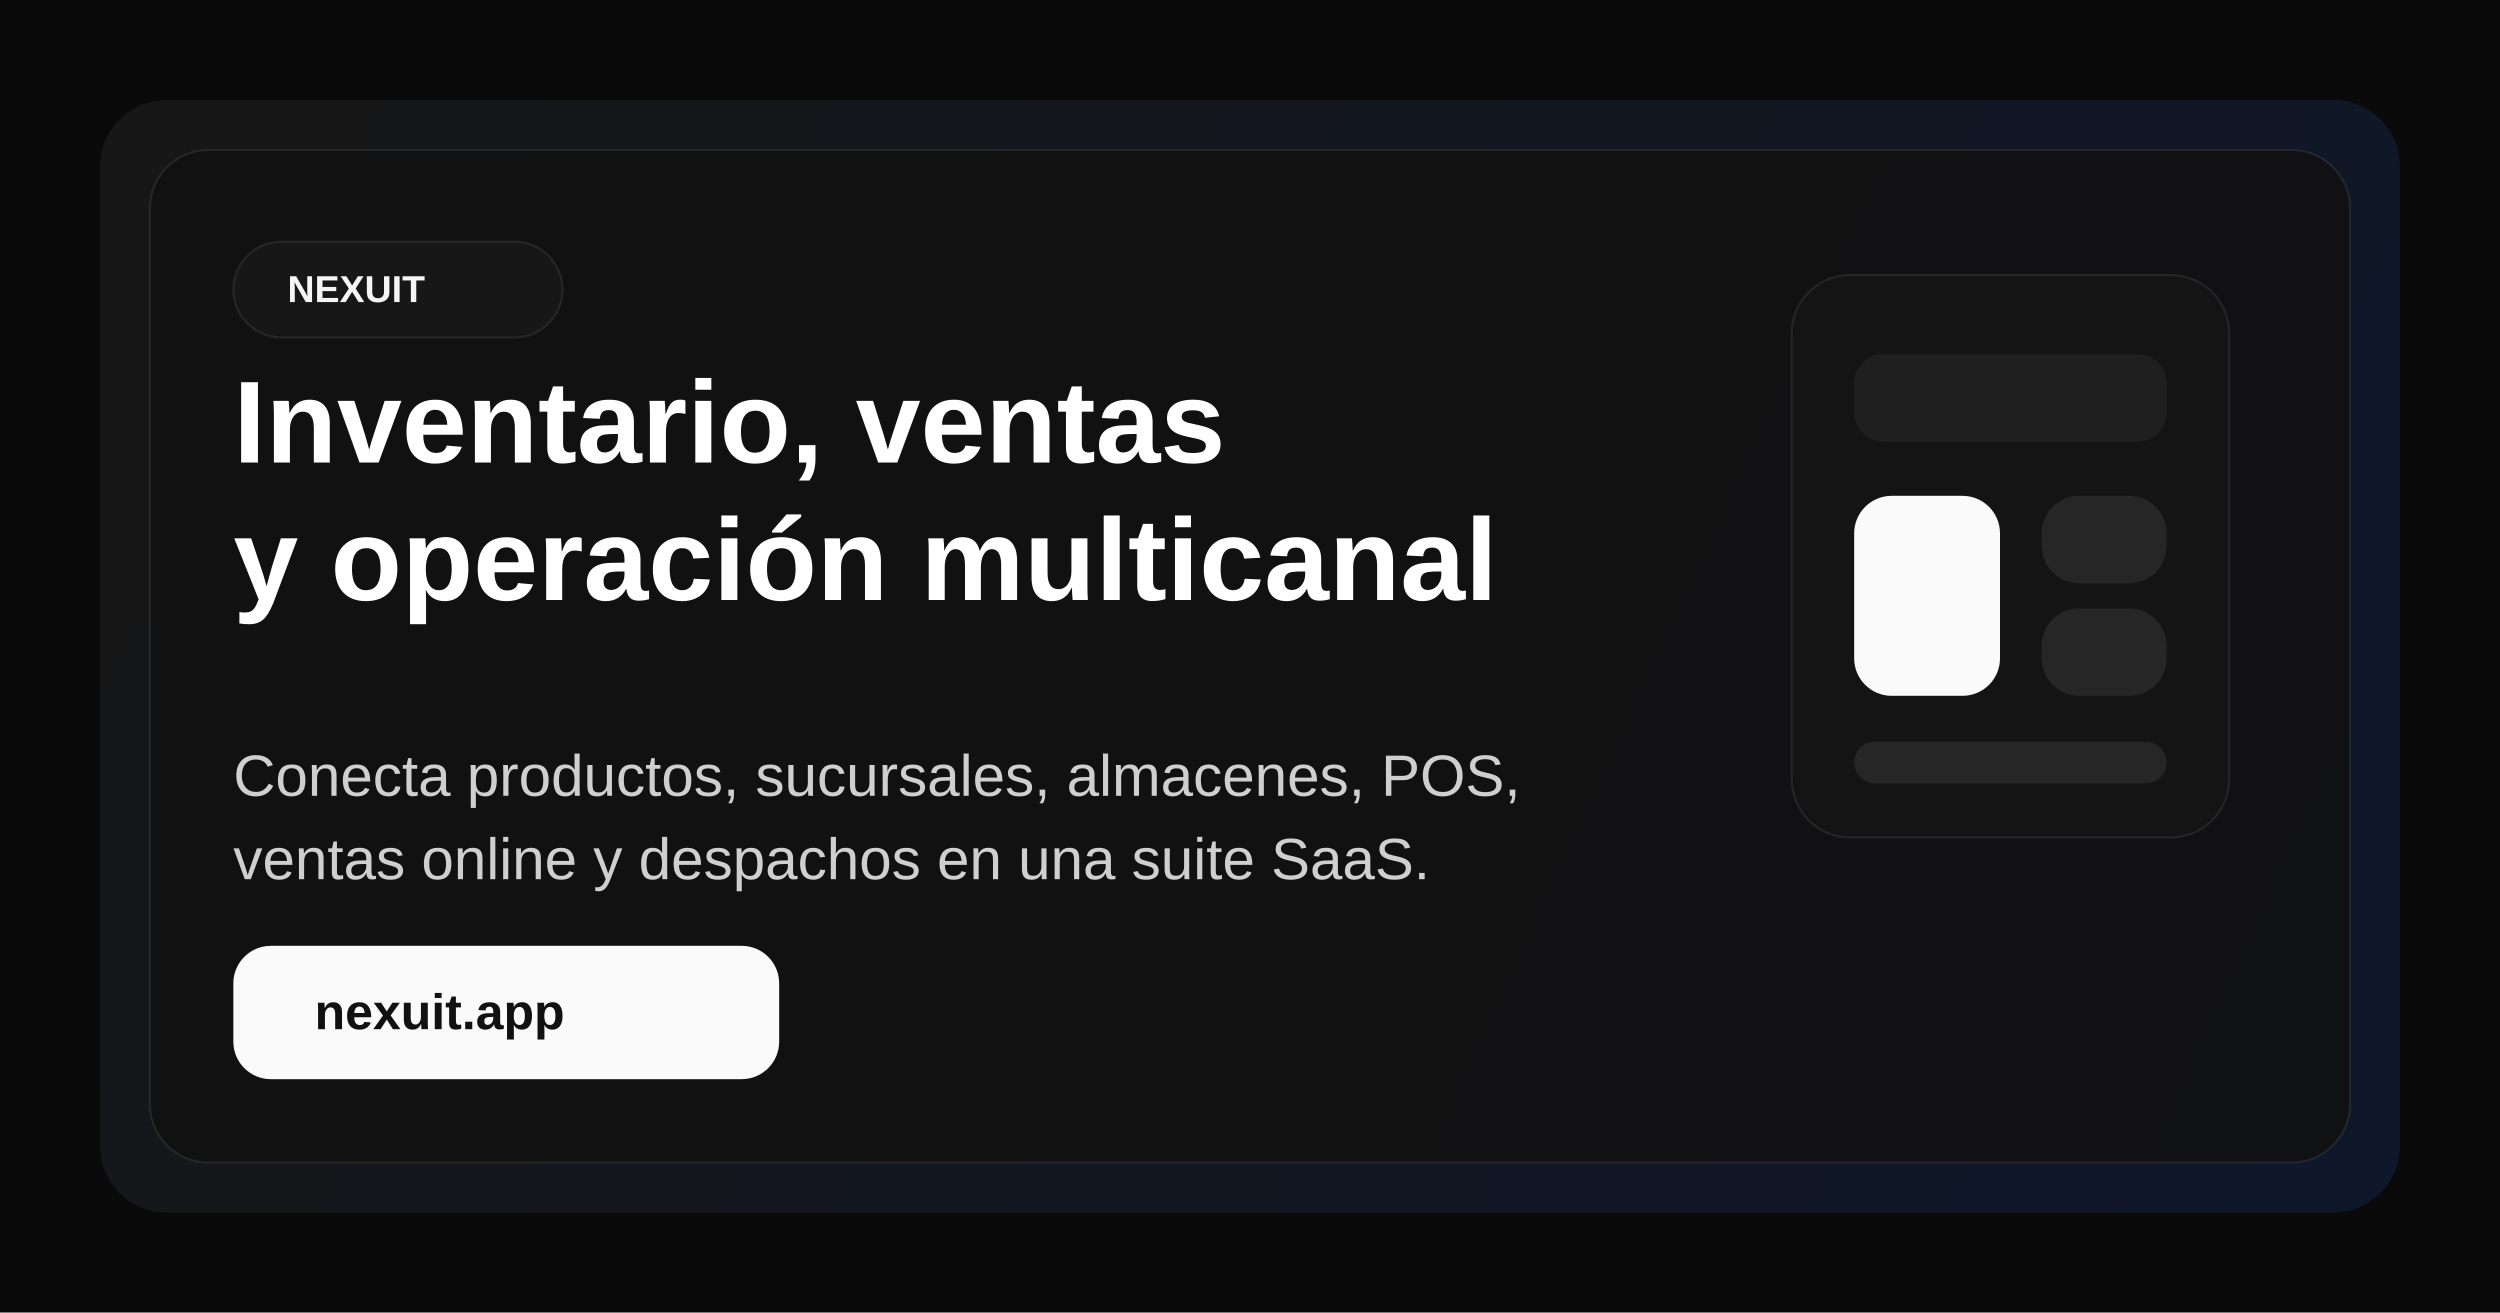
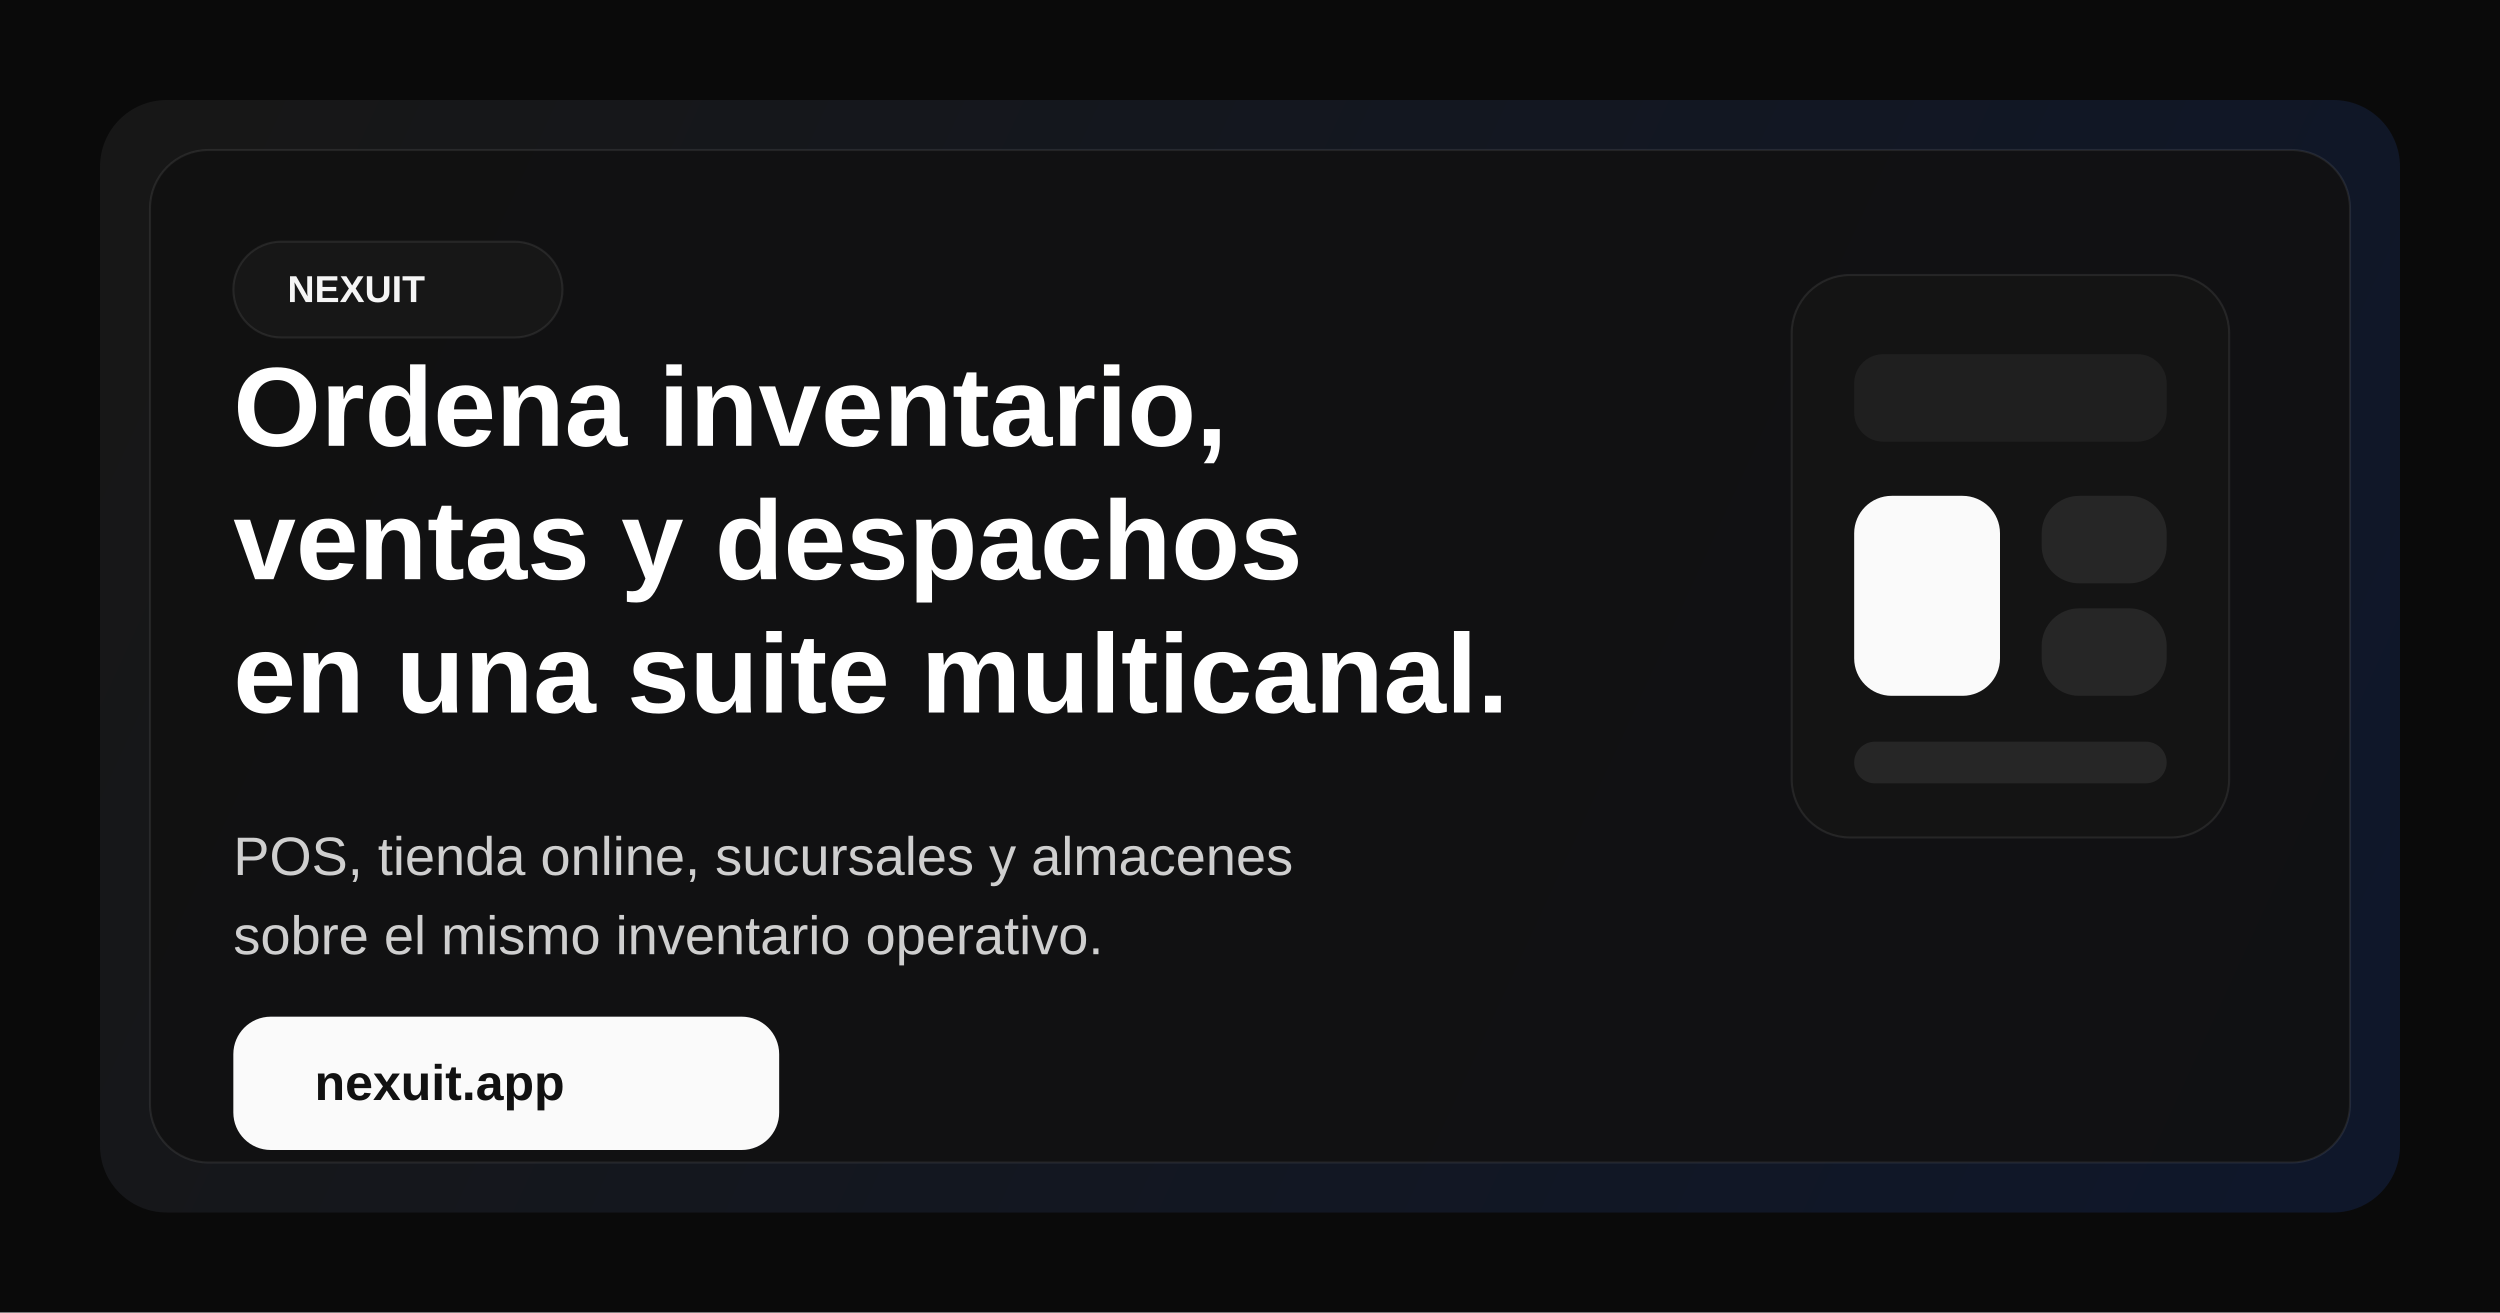
<svg xmlns="http://www.w3.org/2000/svg" width="1200" height="630" viewBox="0 0 1200 630" fill="none">
  <rect width="1200" height="630" fill="#0A0A0A" />
  <rect x="48" y="48" width="1104" height="534" rx="32" fill="url(#paint0_linear_1_2)" />
  <rect x="72" y="72" width="1056" height="486" rx="28" fill="#111111" fill-opacity="0.9" stroke="#FFFFFF" stroke-opacity="0.08" />
  <rect x="112" y="116" width="158" height="46" rx="23" fill="#171717" stroke="#FFFFFF" stroke-opacity="0.08" />
  <text x="138" y="145" fill="#F5F5F5" font-family="Arial, Helvetica, sans-serif" font-size="18" font-weight="700">NEXUIT</text>
-   <text x="112" y="222" fill="#FFFFFF" font-family="Arial, Helvetica, sans-serif" font-size="56" font-weight="700">Inventario, ventas</text>
-   <text x="112" y="288" fill="#FFFFFF" font-family="Arial, Helvetica, sans-serif" font-size="56" font-weight="700">y operación multicanal</text>
-   <text x="112" y="382" fill="#CFCFCF" font-family="Arial, Helvetica, sans-serif" font-size="28" font-weight="400">Conecta productos, sucursales, almacenes, POS,</text>
-   <text x="112" y="422" fill="#CFCFCF" font-family="Arial, Helvetica, sans-serif" font-size="28" font-weight="400">ventas online y despachos en una suite SaaS.</text>
-   <rect x="112" y="454" width="262" height="64" rx="18" fill="#FAFAFA" />
-   <text x="151" y="494" fill="#111111" font-family="Arial, Helvetica, sans-serif" font-size="24" font-weight="700">nexuit.app</text>
+   <text x="112" y="214" fill="#FFFFFF" font-family="Arial, Helvetica, sans-serif" font-size="54" font-weight="700">Ordena inventario,</text>
+   <text x="112" y="278" fill="#FFFFFF" font-family="Arial, Helvetica, sans-serif" font-size="54" font-weight="700">ventas y despachos</text>
+   <text x="112" y="342" fill="#FFFFFF" font-family="Arial, Helvetica, sans-serif" font-size="54" font-weight="700">en una suite multicanal.</text>
+   <text x="112" y="420" fill="#CFCFCF" font-family="Arial, Helvetica, sans-serif" font-size="26" font-weight="400">POS, tienda online, sucursales y almacenes</text>
+   <text x="112" y="458" fill="#CFCFCF" font-family="Arial, Helvetica, sans-serif" font-size="26" font-weight="400">sobre el mismo inventario operativo.</text>
+   <rect x="112" y="488" width="262" height="64" rx="18" fill="#FAFAFA" />
+   <text x="151" y="528" fill="#111111" font-family="Arial, Helvetica, sans-serif" font-size="24" font-weight="700">nexuit.app</text>
  <rect x="860" y="132" width="210" height="270" rx="28" fill="#141414" stroke="#FFFFFF" stroke-opacity="0.08" />
  <rect x="890" y="170" width="150" height="42" rx="14" fill="#1F1F1F" />
  <rect x="890" y="238" width="70" height="96" rx="18" fill="#FAFAFA" />
  <rect x="980" y="238" width="60" height="42" rx="18" fill="#262626" />
  <rect x="980" y="292" width="60" height="42" rx="18" fill="#262626" />
  <rect x="890" y="356" width="150" height="20" rx="10" fill="#262626" />
  <defs>
    <linearGradient id="paint0_linear_1_2" x1="90" y1="80" x2="1112" y2="550" gradientUnits="userSpaceOnUse">
      <stop stop-color="#171717" />
      <stop offset="1" stop-color="#0F172A" />
    </linearGradient>
  </defs>
</svg>
